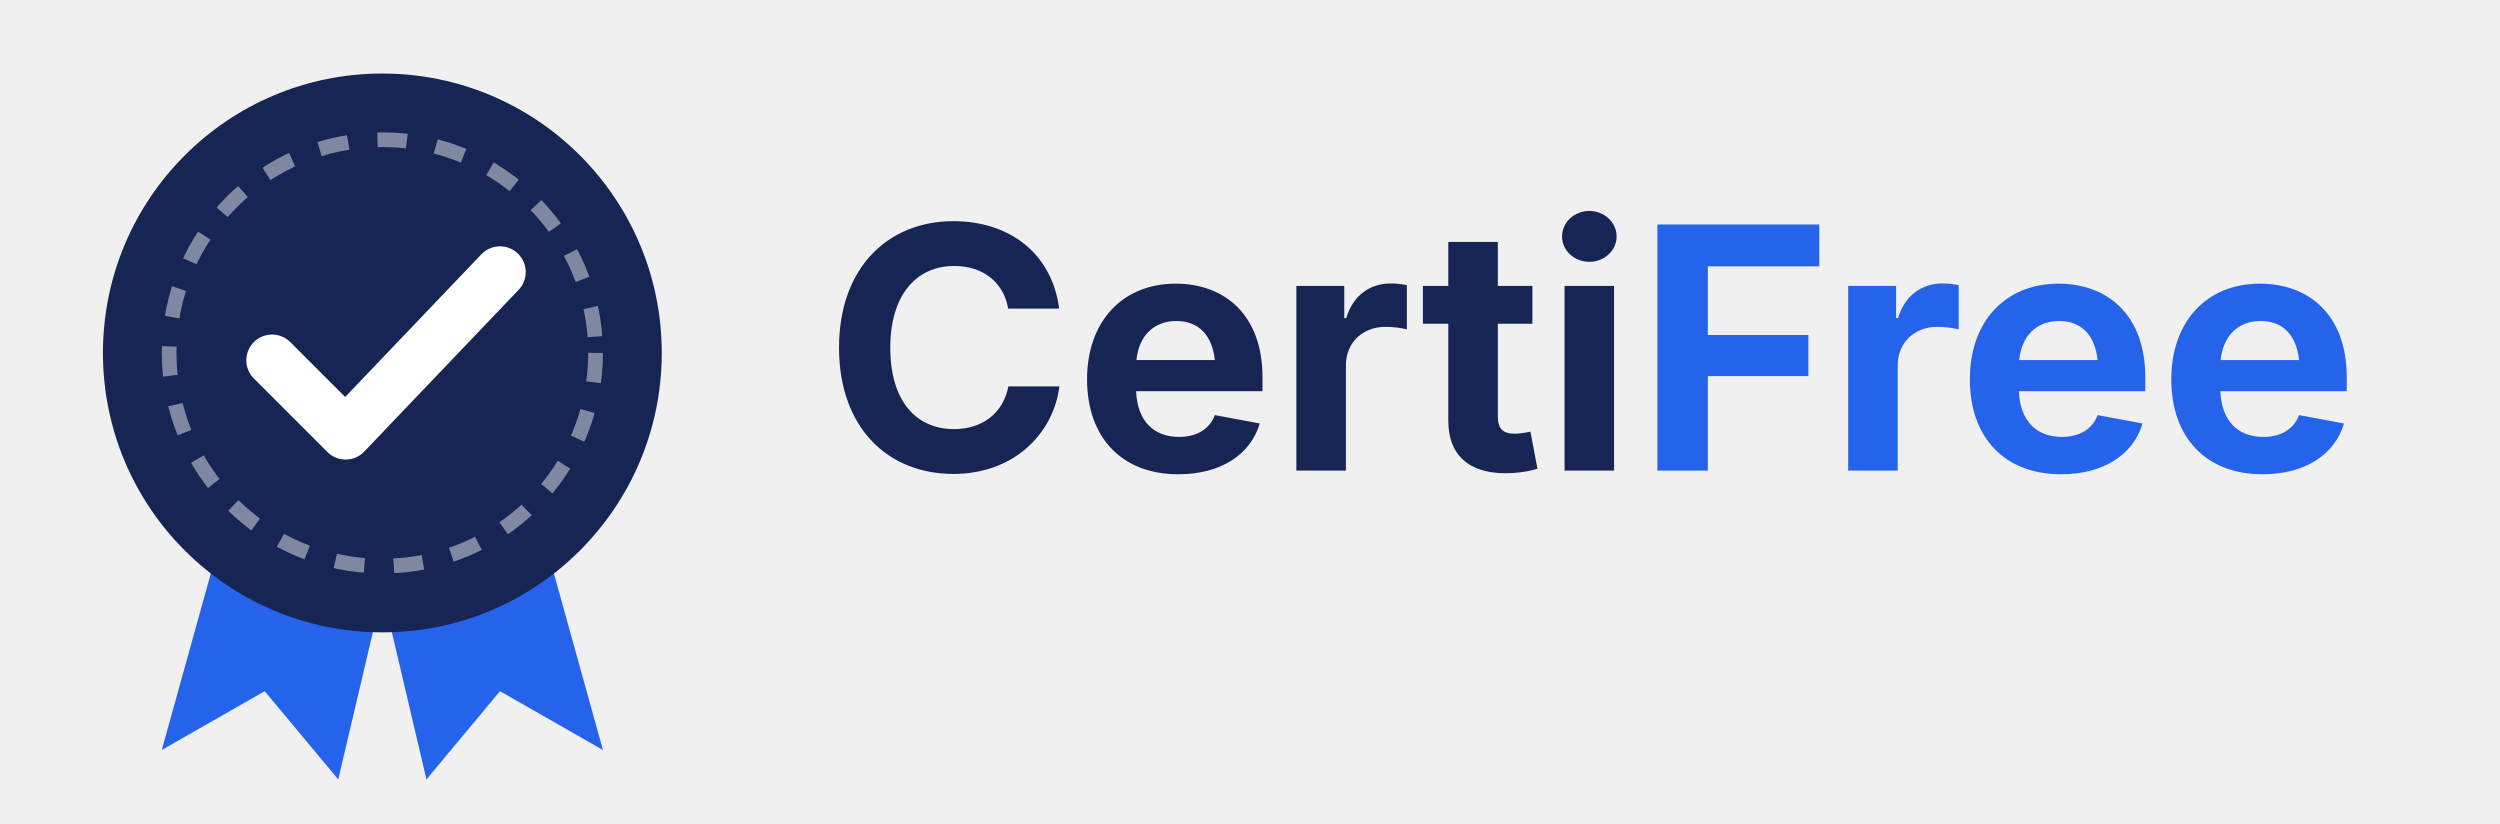
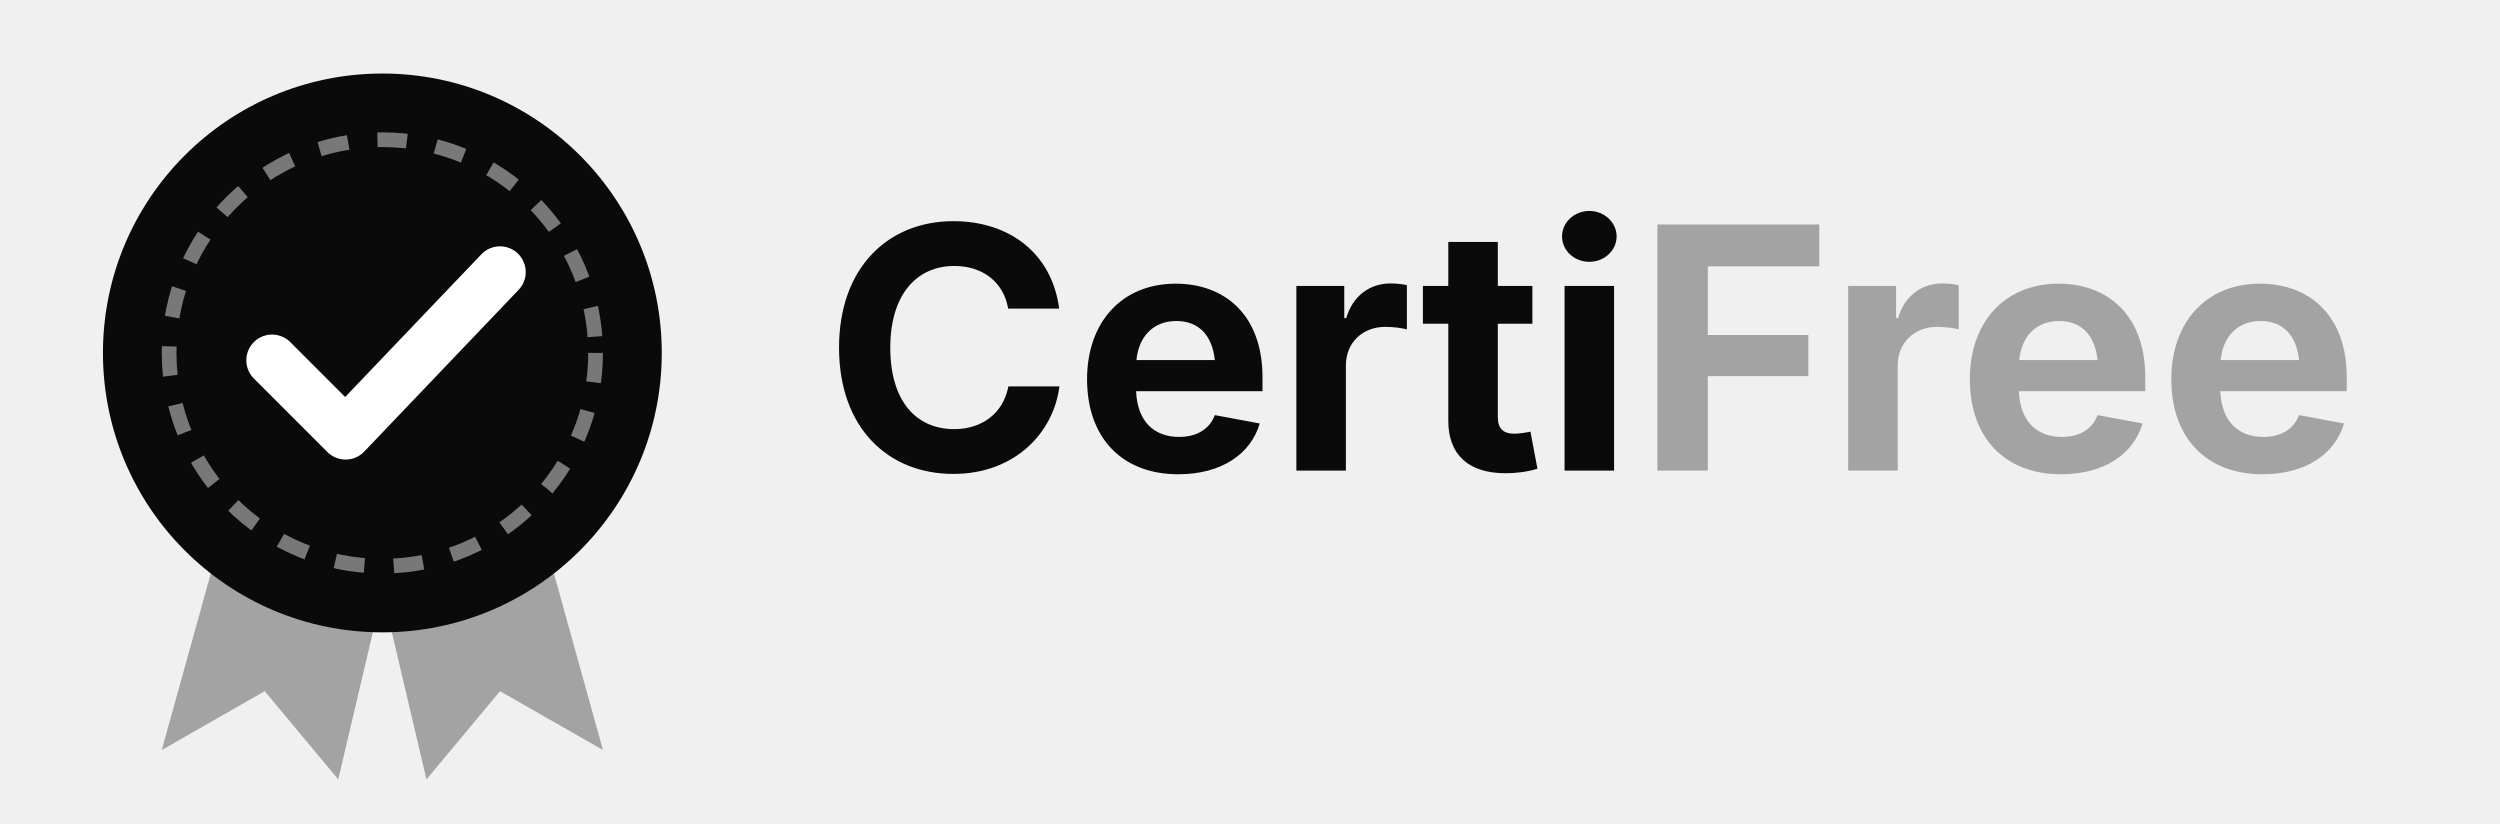
<svg xmlns="http://www.w3.org/2000/svg" viewBox="0 0 340 112" role="img" aria-label="CertiFree logo">
  <g transform="translate(8,6)">
-     <path d="M24 60 L14 96 L28 88 L38 100 L46 66 Z" fill="#2563EB" />
-     <path d="M64 60 L74 96 L60 88 L50 100 L42 66 Z" fill="#2563EB" />
-     <circle cx="44" cy="42" r="38" fill="#172554" />
+     <path d="M24 60 L14 96 L28 88 L38 100 L46 66 Z" fill="#A3A3A3" />
+     <path d="M64 60 L74 96 L60 88 L50 100 L42 66 Z" fill="#A3A3A3" />
+     <circle cx="44" cy="42" r="38" fill="#0A0A0A" />
    <circle cx="44" cy="42" r="29" fill="none" stroke="#FFFFFF" stroke-opacity="0.45" stroke-width="2" stroke-dasharray="4 4" />
    <path d="M29 43 L39 53 L60 31" fill="none" stroke="#FFFFFF" stroke-width="7" stroke-linecap="round" stroke-linejoin="round" />
  </g>
-   <text x="112" y="64" font-family="Manrope, Inter, 'Segoe UI', Arial, sans-serif" font-size="46" font-weight="700" fill="#172554">Certi<tspan fill="#2563EB">Free</tspan>
+   <text x="112" y="64" font-family="Manrope, Inter, 'Segoe UI', Arial, sans-serif" font-size="46" font-weight="700" fill="#0A0A0A">Certi<tspan fill="#A3A3A3">Free</tspan>
  </text>
</svg>
